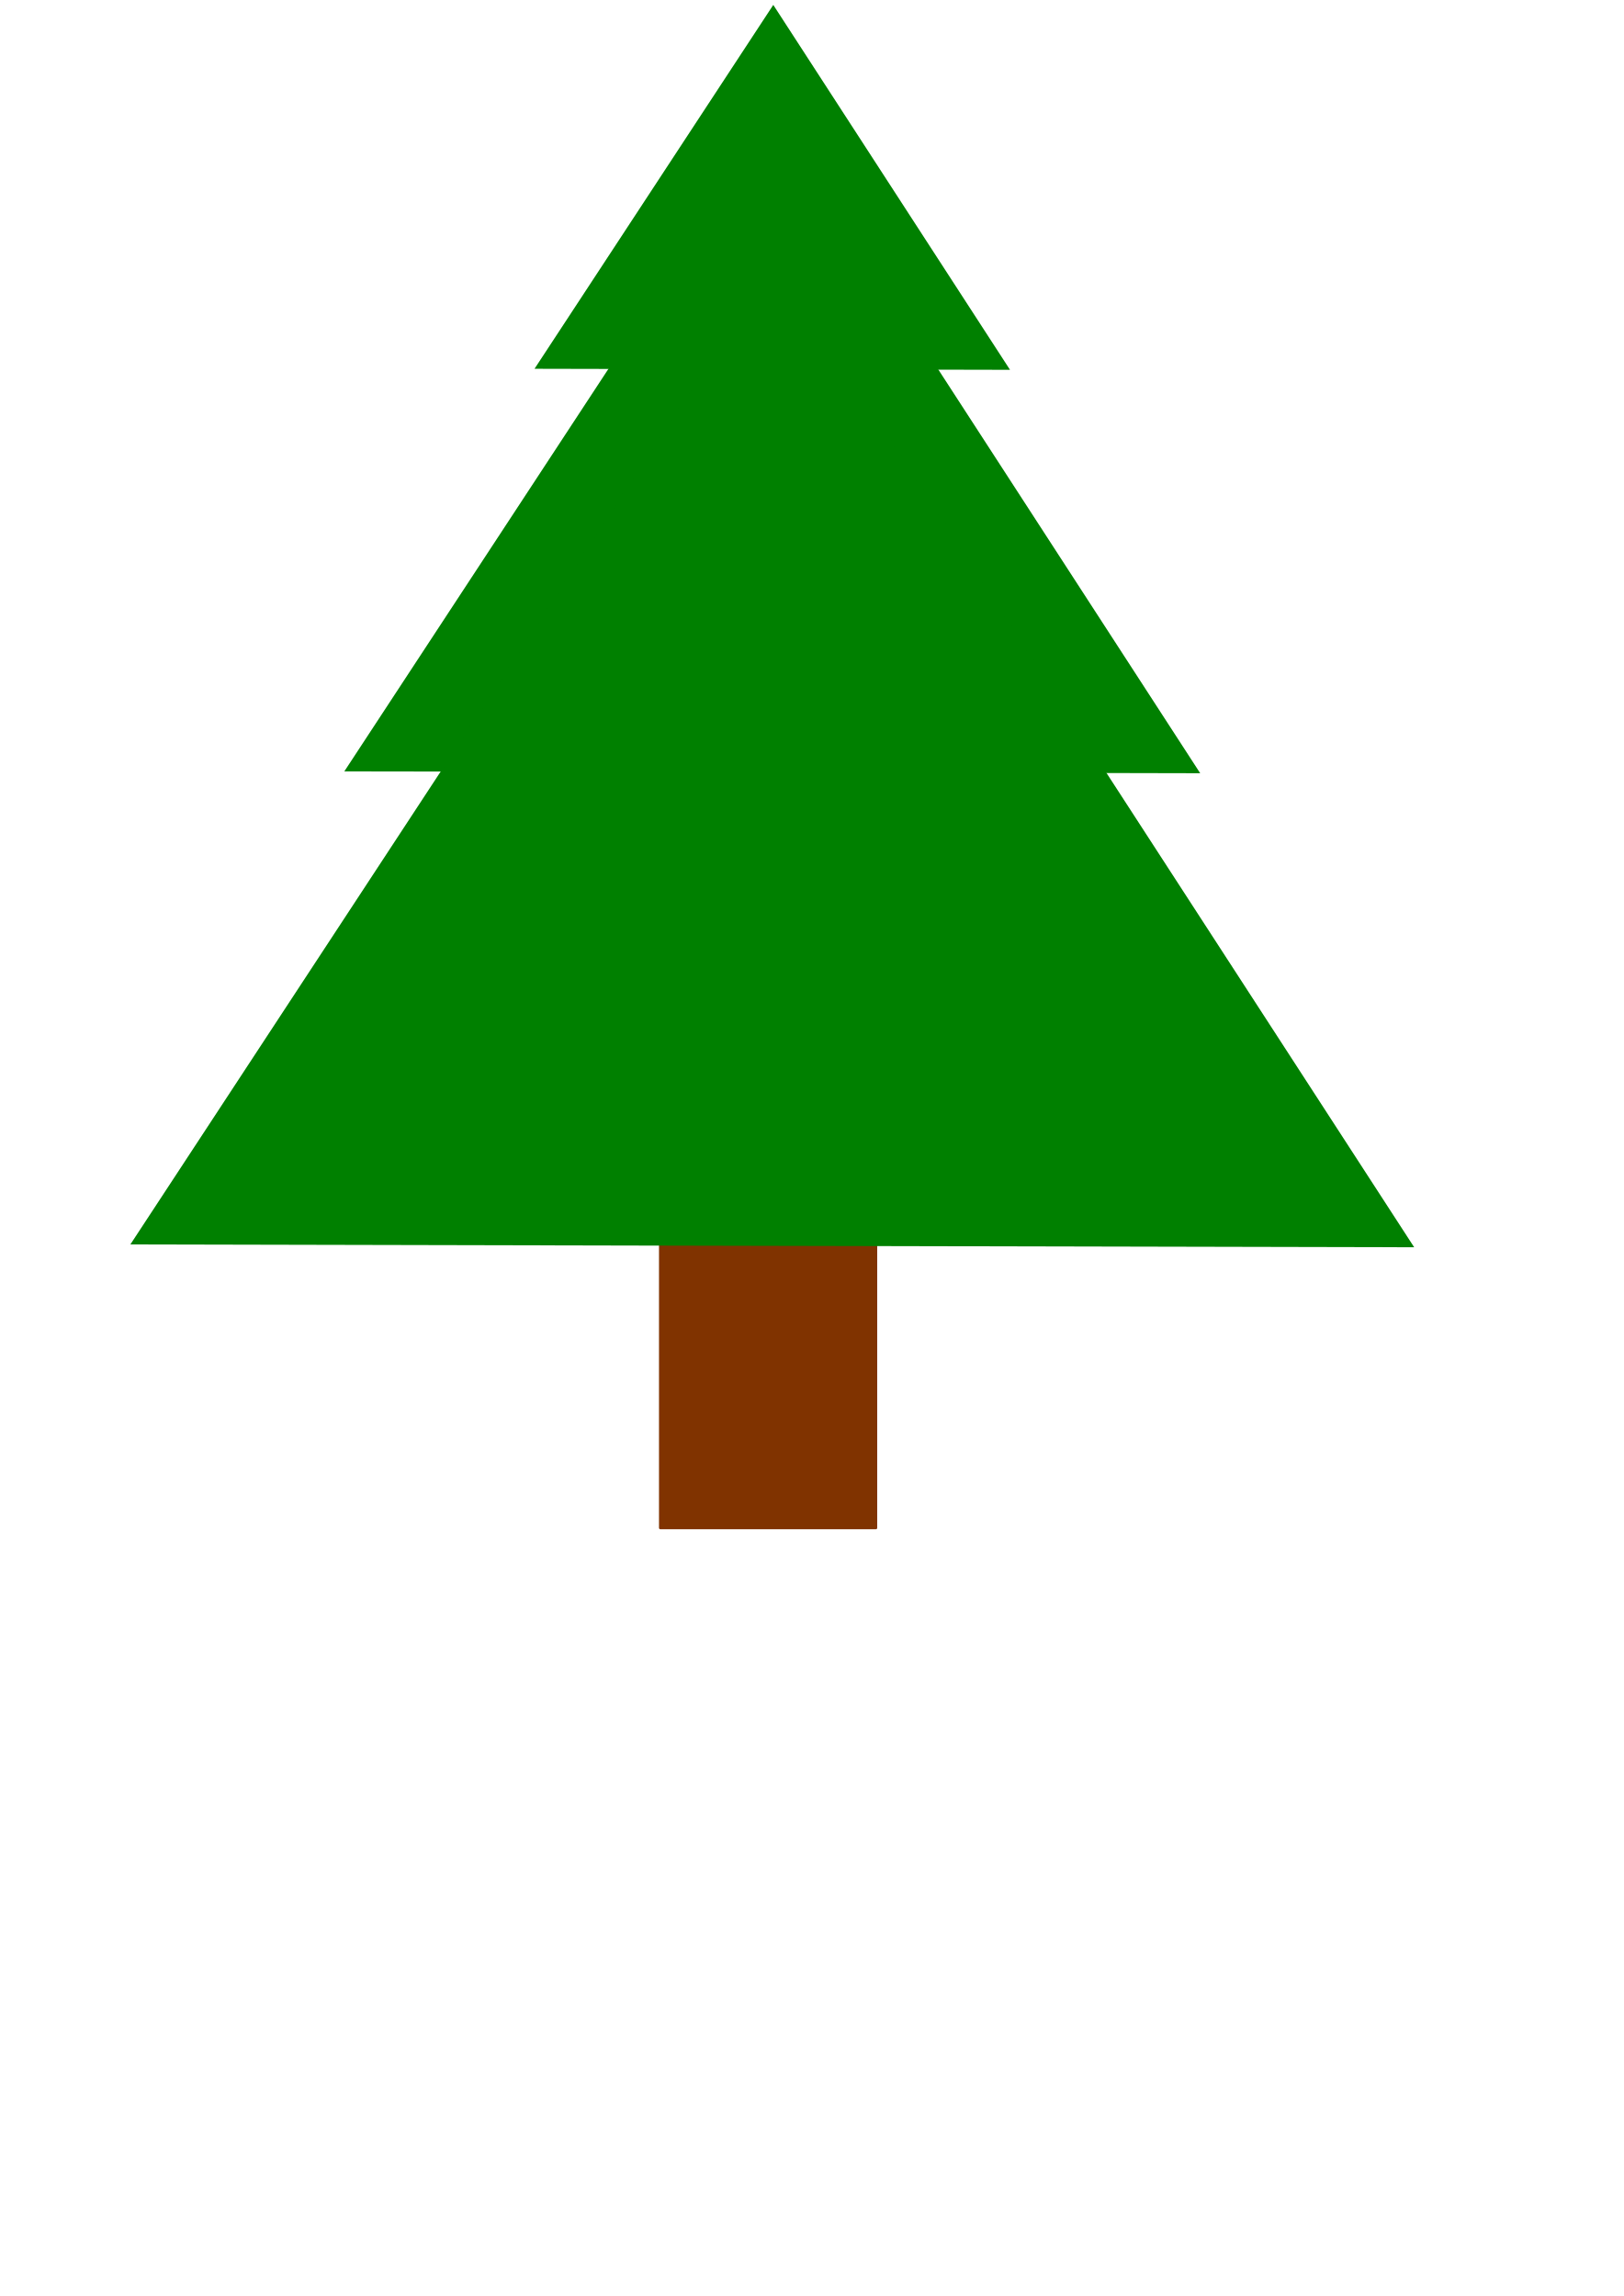
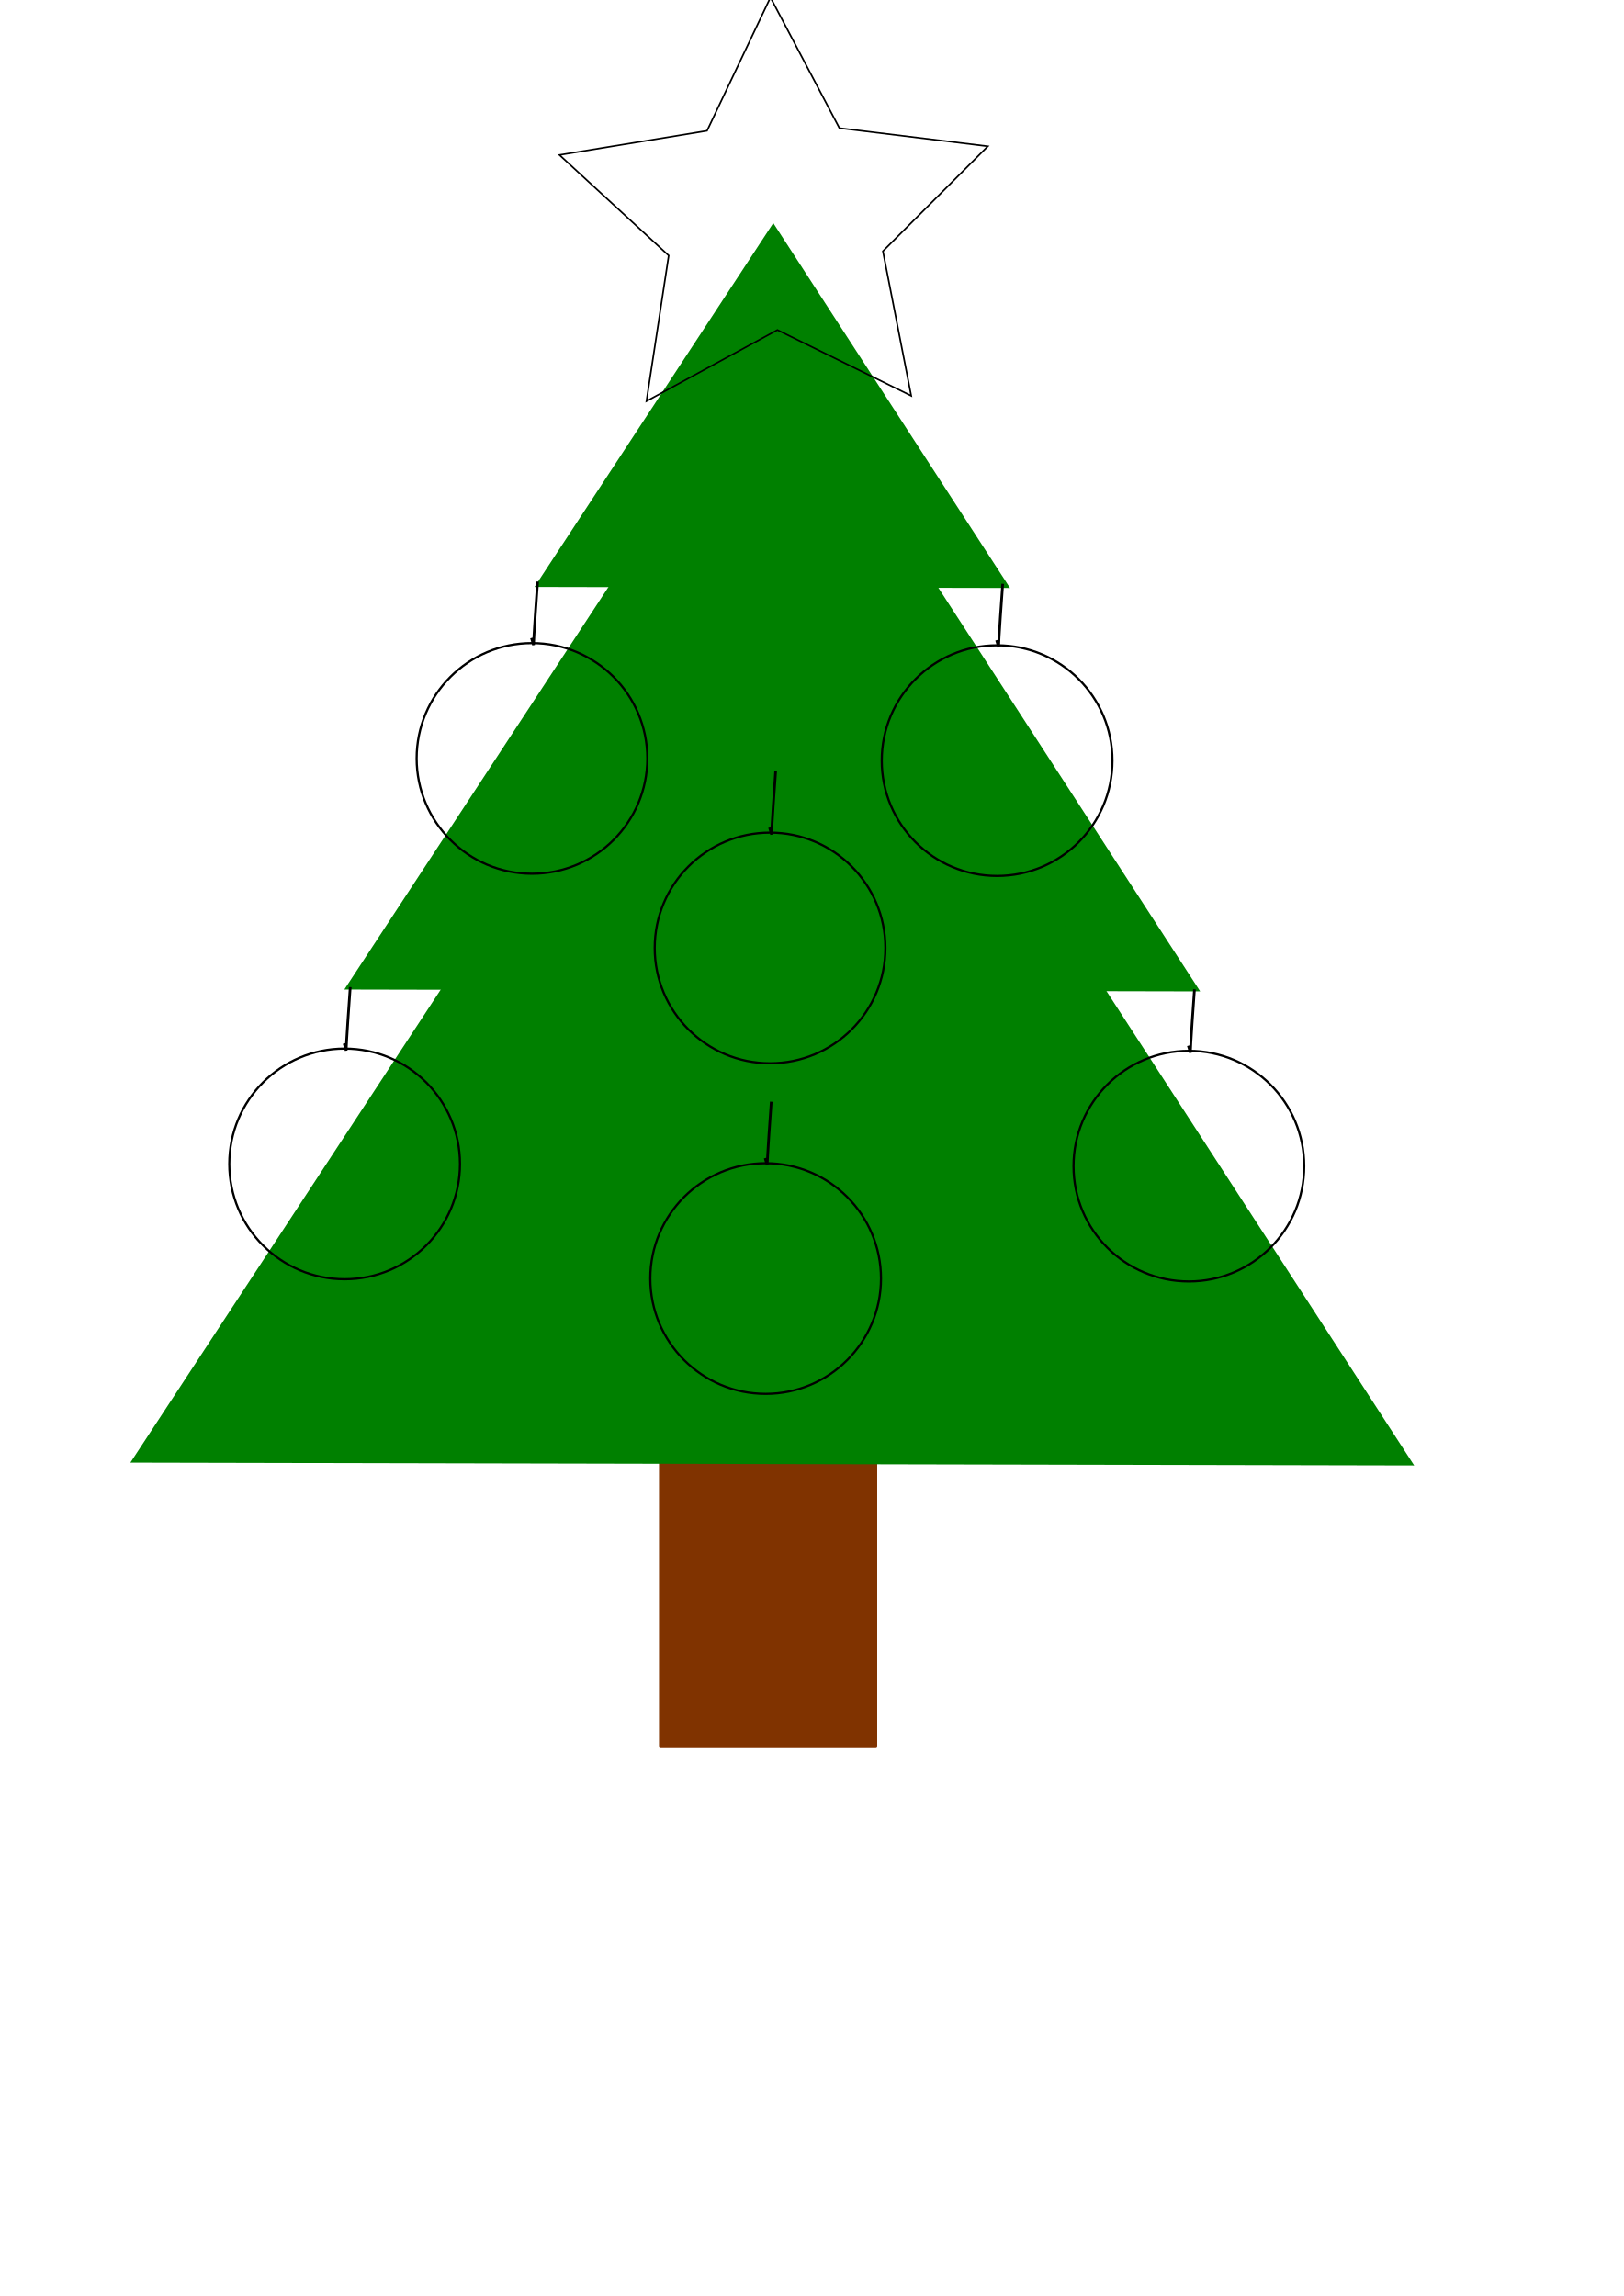
<svg xmlns="http://www.w3.org/2000/svg" width="744.094" height="1052.362" id="svg3025" version="1.1">
  <defs id="defs3027" />
-   <g id="layer1">
-     <rect style="fill:#803300" id="rect3045" width="100" height="251.429" x="302" y="449.505" ry="0.625" />
-   </g>
-   <g id="g3041">
-     <path transform="matrix(0.7370005,0,0,0.6522993,204.6802,137.6087)" d="M 468.571,332.362 202.478,331.706 -63.615,331.049 70,100.934 203.615,-129.182 336.093,101.59 z" id="path3043" style="fill:#008000" />
-     <path style="fill:#008000" id="path3033" d="M 468.571,332.362 202.478,331.706 -63.615,331.049 70,100.934 203.615,-129.182 336.093,101.59 z" transform="matrix(1.105501,0,0,0.9784489,130.067,246.4751)" />
-   </g>
+   <g id="layer1" />
+   <g id="g3041" />
  <g id="g3037">
-     <path transform="matrix(0.4094447,0,0,0.3623885,271.003,49.06082)" d="M 468.571,332.362 202.478,331.706 -63.615,331.049 70,100.934 203.615,-129.182 336.093,101.59 z" id="path3039" style="fill:#008000" />
+     <g id="g3083" transform="translate(0,100)">
+       <rect ry="0.625" y="449.505" x="302" height="251.429" width="100" id="rect3045" style="fill:#803300" />
+       <path style="fill:#008000" id="path3043" d="M 468.571,332.362 202.478,331.706 -63.615,331.049 70,100.934 203.615,-129.182 336.093,101.59 z" transform="matrix(0.7370005,0,0,0.6522993,204.6802,137.6087)" />
+       <path transform="matrix(1.105501,0,0,0.9784489,130.067,246.4751)" d="M 468.571,332.362 202.478,331.706 -63.615,331.049 70,100.934 203.615,-129.182 336.093,101.59 z" id="path3033" style="fill:#008000" />
+       <path style="fill:#008000" id="path3039" d="M 468.571,332.362 202.478,331.706 -63.615,331.049 70,100.934 203.615,-129.182 336.093,101.59 z" transform="matrix(0.4094447,0,0,0.3623885,271.003,49.06082)" />
+     </g>
+     <path style="fill:none;stroke:#000000;stroke-opacity:1" id="starsvg" d="m 380,-13.352 -64.83,65.848 17.491,90.735 -82.659,-41.308 -80.889,44.674 13.743,-91.378 -67.484,-63.125 91.153,-15.167 39.182,-83.688 42.592,82.005 z" transform="matrix(0.7418721,0,0,0.7303911,170.792,76.79881)" />
+     <g id="ballball1">
+       <g id="g3039">
+         <path style="fill:none;stroke:#000000;stroke-opacity:1" id="path3011" d="m 280,333.791 a 52.857,52.857 0 1 1 -105.714,0 52.857,52.857 0 1 1 105.714,0 z" transform="translate(16.65265,13.82524)" />
+         <path style="fill:none;stroke:#000000;stroke-width:1.218px;stroke-linecap:butt;stroke-linejoin:miter;stroke-opacity:1" d="m 246.368,266.573 c -1.875,25.846 -1.875,29.076 -1.875,29.076 l -0.937,-3.231" id="path3013" />
+       </g>
+     </g>
+     <g id="ballball2" transform="translate(213.1422,1.010153)">
+       <g id="g3045">
+         <path transform="translate(16.65265,13.82524)" d="m 280,333.791 a 52.857,52.857 0 1 1 -105.714,0 52.857,52.857 0 1 1 105.714,0 z" id="path3047" style="fill:none;stroke:#000000;stroke-opacity:1" />
+         <path id="path3049" d="m 246.368,266.573 c -1.875,25.846 -1.875,29.076 -1.875,29.076 l -0.937,-3.231" style="fill:none;stroke:#000000;stroke-width:1.218px;stroke-linecap:butt;stroke-linejoin:miter;stroke-opacity:1" />
+       </g>
+     </g>
+     <g transform="translate(-85.86296,185.8681)" id="ballball4">
+       <g id="g3053">
+         <path style="fill:none;stroke:#000000;stroke-opacity:1" id="path3055" d="m 280,333.791 a 52.857,52.857 0 1 1 -105.714,0 52.857,52.857 0 1 1 105.714,0 z" transform="translate(16.65265,13.82524)" />
+         <path style="fill:none;stroke:#000000;stroke-width:1.218px;stroke-linecap:butt;stroke-linejoin:miter;stroke-opacity:1" d="m 246.368,266.573 c -1.875,25.846 -1.875,29.076 -1.875,29.076 l -0.937,-3.231" id="path3057" />
+       </g>
+     </g>
+     <g id="ballball6" transform="translate(301.0255,186.8782)">
+       <g id="g3061">
+         <path transform="translate(16.65265,13.82524)" d="m 280,333.791 a 52.857,52.857 0 1 1 -105.714,0 52.857,52.857 0 1 1 105.714,0 z" id="path3063" style="fill:none;stroke:#000000;stroke-opacity:1" />
+         <path id="path3065" d="m 246.368,266.573 c -1.875,25.846 -1.875,29.076 -1.875,29.076 l -0.937,-3.231" style="fill:none;stroke:#000000;stroke-width:1.218px;stroke-linecap:butt;stroke-linejoin:miter;stroke-opacity:1" />
+       </g>
+     </g>
+     <g id="ballball5" transform="translate(107.0762,238.396)">
+       <g id="g3069">
+         <path transform="translate(16.65265,13.82524)" d="m 280,333.791 a 52.857,52.857 0 1 1 -105.714,0 52.857,52.857 0 1 1 105.714,0 z" id="path3071" style="fill:none;stroke:#000000;stroke-opacity:1" />
+         <path id="path3073" d="m 246.368,266.573 c -1.875,25.846 -1.875,29.076 -1.875,29.076 l -0.937,-3.231" style="fill:none;stroke:#000000;stroke-width:1.218px;stroke-linecap:butt;stroke-linejoin:miter;stroke-opacity:1" />
+       </g>
+     </g>
+     <g transform="translate(109.0965,86.87312)" id="ballball3">
+       <g id="g3077">
+         <path style="fill:none;stroke:#000000;stroke-opacity:1" id="path3079" d="m 280,333.791 a 52.857,52.857 0 1 1 -105.714,0 52.857,52.857 0 1 1 105.714,0 z" transform="translate(16.65265,13.82524)" />
+         <path style="fill:none;stroke:#000000;stroke-width:1.218px;stroke-linecap:butt;stroke-linejoin:miter;stroke-opacity:1" d="m 246.368,266.573 c -1.875,25.846 -1.875,29.076 -1.875,29.076 l -0.937,-3.231" id="path3081" />
+       </g>
+     </g>
  </g>
</svg>
